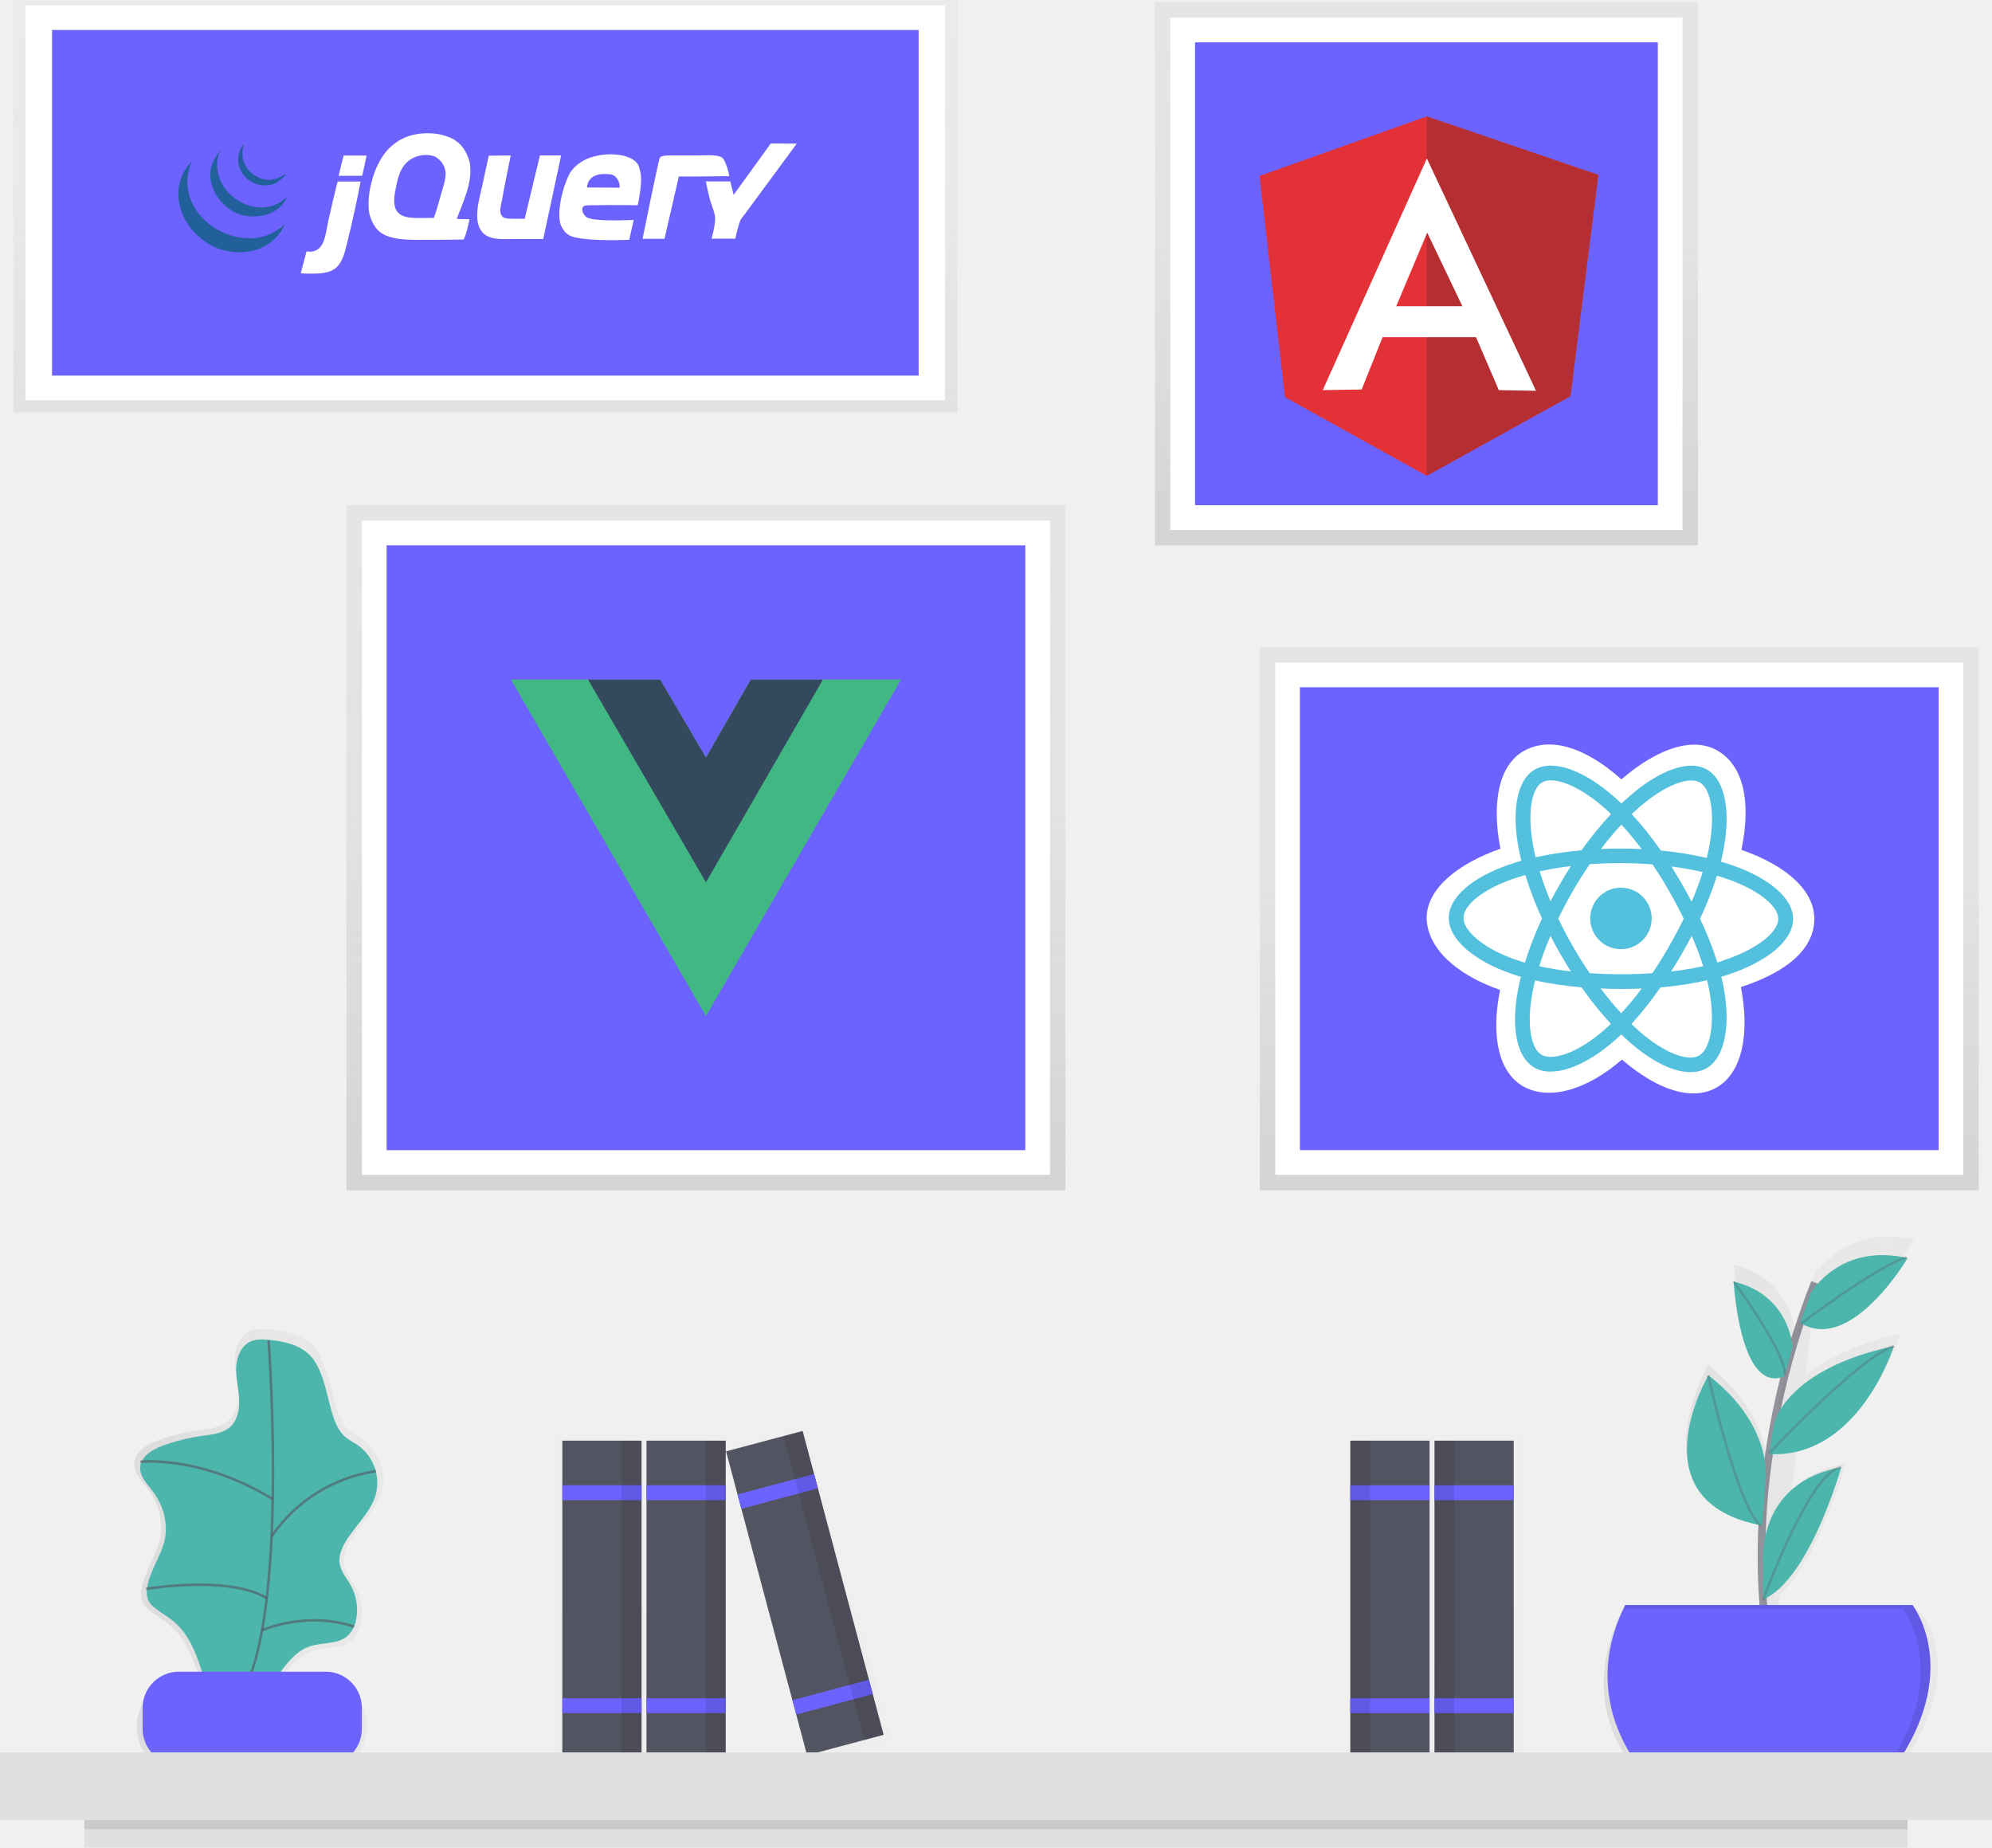
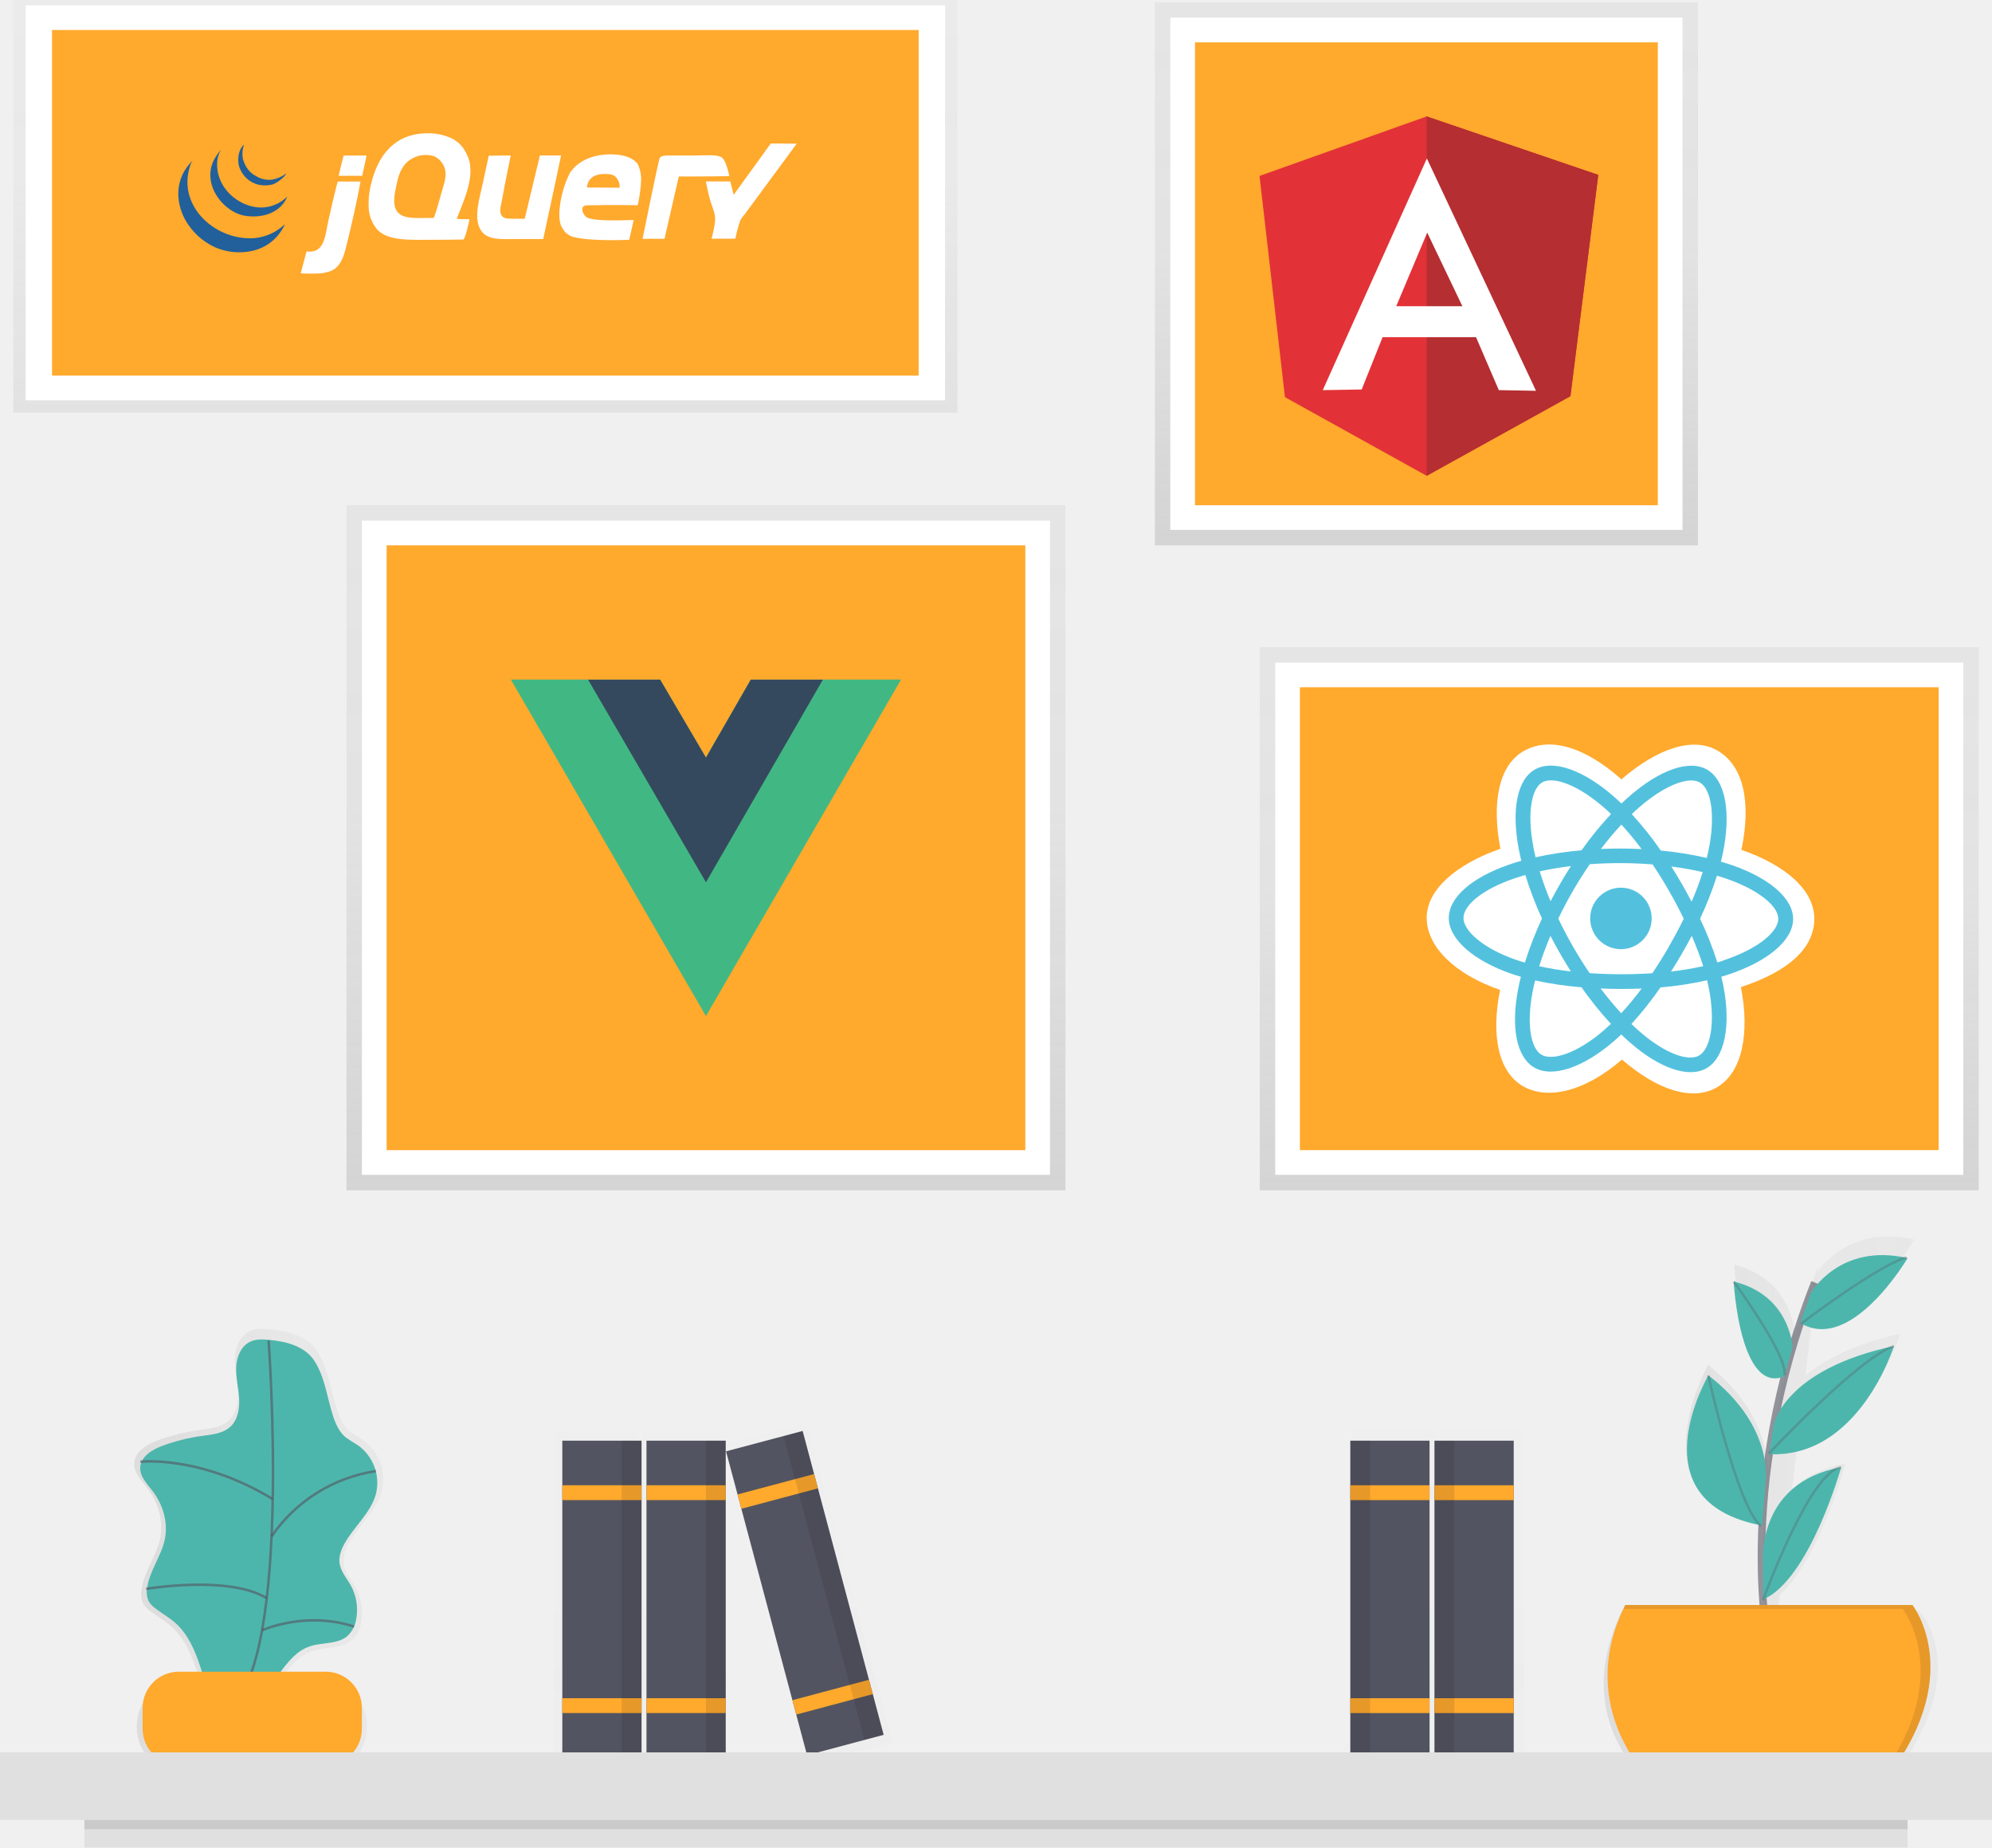
<svg xmlns="http://www.w3.org/2000/svg" xmlns:xlink="http://www.w3.org/1999/xlink" id="b12601fe-d580-4c34-96ea-fd9385fd61ef" data-name="Layer 1" width="787.17" height="730" viewBox="0 0 787.17 730">
  <defs>
    <linearGradient id="0f843176-b155-4fd0-ad57-11e95e0d789d" x1="278.97" y1="470.3" x2="278.97" y2="199.62" gradientUnits="userSpaceOnUse">
      <stop offset="0" stop-color="gray" stop-opacity="0.25" />
      <stop offset="0.54" stop-color="gray" stop-opacity="0.12" />
      <stop offset="1" stop-color="gray" stop-opacity="0.1" />
    </linearGradient>
    <linearGradient id="25f5d4d7-cd88-442e-9614-80d1ddfb8612" x1="191.8" y1="163.04" x2="191.8" y2="0" xlink:href="#0f843176-b155-4fd0-ad57-11e95e0d789d" />
    <linearGradient id="994fa9eb-1693-4991-8760-1e03fe752962" x1="563.67" y1="215.47" x2="563.67" y2="0.88" xlink:href="#0f843176-b155-4fd0-ad57-11e95e0d789d" />
    <linearGradient id="11927ac3-0739-4a99-9ed0-6bb4e544147b" x1="639.88" y1="470.3" x2="639.88" y2="255.7" xlink:href="#0f843176-b155-4fd0-ad57-11e95e0d789d" />
    <linearGradient id="205a7b6f-1347-48e6-a8d8-e62e9371faf5" x1="453.7" y1="780.9" x2="453.7" y2="650.04" gradientTransform="matrix(-1, 0, 0, 1, 1039.58, -85)" xlink:href="#0f843176-b155-4fd0-ad57-11e95e0d789d" />
    <linearGradient id="9674bae8-dc38-457d-aad2-1ca172fa4fcf" x1="488.73" y1="780.9" x2="488.73" y2="650.04" gradientTransform="matrix(-1, 0, 0, 1, 1039.58, -85)" xlink:href="#0f843176-b155-4fd0-ad57-11e95e0d789d" />
    <linearGradient id="670f9f66-abdf-4e55-863b-c6ae298f92c6" x1="259.49" y1="698.31" x2="357.92" y2="698.31" xlink:href="#0f843176-b155-4fd0-ad57-11e95e0d789d" />
    <linearGradient id="aad0c709-f161-4bb9-b7fa-8d1ad7b6cda8" x1="235.32" y1="696.9" x2="235.32" y2="566.04" xlink:href="#0f843176-b155-4fd0-ad57-11e95e0d789d" />
    <linearGradient id="e84a48bf-de2b-4246-a228-e2ada8fb5abc" x1="270.35" y1="696.9" x2="270.35" y2="566.04" xlink:href="#0f843176-b155-4fd0-ad57-11e95e0d789d" />
    <linearGradient id="4ed2ee33-f415-4877-af32-9a88ff255f81" x1="319.81" y1="696.88" x2="319.81" y2="561.94" xlink:href="#0f843176-b155-4fd0-ad57-11e95e0d789d" />
    <linearGradient id="e17f2bcd-7998-4191-810d-7026902eea9f" x1="840.16" y1="682.09" x2="972.2" y2="682.09" xlink:href="#0f843176-b155-4fd0-ad57-11e95e0d789d" />
  </defs>
  <rect x="136.93" y="199.62" width="284.09" height="270.68" fill="url(#0f843176-b155-4fd0-ad57-11e95e0d789d)" />
  <rect x="143.02" y="205.71" width="271.9" height="258.49" fill="#fff" />
-   <rect x="152.78" y="215.47" width="252.39" height="238.98" fill="#6c63ff" />
+   <rect x="152.78" y="215.47" width="252.39" height="238.98" fill="#FFA92D" />
  <path d="M531.58,353.55h30.8l-77,132.81-77-132.81h58.9l18.09,30.8,17.71-30.8Z" transform="translate(-206.42 -85)" fill="#41b883" />
  <path d="M408.4,353.55l77,132.81,77-132.81h-30.8l-46.2,79.69-46.58-79.69Z" transform="translate(-206.42 -85)" fill="#41b883" />
  <path d="M438.81,353.55l46.58,80.07,46.2-80.07H503.1l-17.71,30.8-18.09-30.8Z" transform="translate(-206.42 -85)" fill="#35495e" />
  <g opacity="0.5">
    <rect x="5.25" width="373.1" height="163.04" fill="url(#25f5d4d7-cd88-442e-9614-80d1ddfb8612)" />
  </g>
  <rect x="10.12" y="2.09" width="363.34" height="156.07" fill="#fff" />
-   <rect x="20.56" y="11.85" width="342.46" height="136.56" fill="#6c63ff" />
+   <rect x="20.56" y="11.85" width="342.46" height="136.56" fill="#FFA92D" />
  <path d="M511,141.7l10.26.06-20.63,28A12,12,0,0,0,499,172a52,52,0,0,0-2,7.32l-9.39,0s1.46-5.24,1.4-8c-.05-2.44-1.3-4.87-2-7.32s-1.66-7.32-1.66-7.32H495l1.33,5.32L511,141.7" transform="translate(-206.42 -85)" fill="#fff" />
  <path d="M491.56,147.15c1.89,1.14,3.06,7.44,3.06,7.44s-9.91.15-15.3.15h-4.66L469,179.36h-8.65s5.38-26.76,6.66-31.61c.41-1.57,2.82-1.3,6.89-1.3h6.5c4.2,0,9.1-.54,11.16.71m-40.28,12a5.19,5.19,0,0,0-.91-3.41c-1-1.56-1.95-1.92-4.61-2-7.52-.24-7.37,5.33-7.37,5.33Zm8.15-6.38c1.1,4-1,13.31-1,13.31s-11-.18-17,0c-1.87.06-4.1-.2-4.66.67-.78,1.22.29,3.09,1.19,3.88s3.07,1,3.8,1.11c4.87.62,15.08.16,15.08.16l-1.77,7.83s-14.42.72-21.63-1a7.34,7.34,0,0,1-3.66-2c-.25-.27-.46-.63-.69-.94a8.75,8.75,0,0,1-1-1.72c-1.65-4.39.19-12.8,2-17.3.21-.52.47-1.18.75-1.75s.64-1.49.91-1.91.42-.48.61-.75a11.17,11.17,0,0,1,.72-.91,13.71,13.71,0,0,1,2.33-2c3-2.25,8.44-4,15-3.33,2.46.25,6.17,1.13,8,3.66a11.17,11.17,0,0,1,1,3Zm-39.68-6.35,8.39,0s-4.68,22.18-7.06,33h-9.65c-6.74,0-12.75.84-15.31-4s-.11-12.4,1-17.64c.79-3.71,2.44-11.28,2.44-11.28l8.69-.08s-2.46,11.8-3.48,17.69c-.37,2.11-1.12,4.1-.33,5.66s1.8,1.59,5,1.66c1,0,4.33,0,4.33,0l6-25m-39.27,16c.88-3.12,2.16-6.5,2-9.32a8,8,0,0,0-4.33-6.32,11.08,11.08,0,0,0-11.31,2.66c-2.36,2.56-3.16,5.54-4,9.65-.62,3.05-1.13,6.27,0,8.65,2,4.21,8.25,3.29,15,3.33,1-2.68,1.82-5.68,2.66-8.65Zm11.65-12.31c1,7-2.72,14.66-5.25,21.35,2.58.23,4.85,0,5,.16s-1.73,8-2.39,8c-2,.05-8.84.11-11.67.11-9.24,0-17.89.6-22.29-4a14.49,14.49,0,0,1-3.33-7.32,31,31,0,0,1,1-11.31,34.24,34.24,0,0,1,3.33-8.65c3.88-6.78,10.64-11.81,22-10.65a21.09,21.09,0,0,1,7.32,2.33c.14.08.61.46.72.53,2.66,1.69,5.09,5.74,5.6,9.46Zm-40.89-3.62c-.56,2.55-1.12,5.43-1.71,7.95h-9.32c.72-2.79,1.27-5.56,2-8,3,0,5.75,0,9,0M339.9,156.73h9c-1.17,6.5-3.5,17-5.32,24.29-1.14,4.57-1.9,7.9-5,10.32-.28.22-.44.11-.67.33-.57.54-3.2,1.17-4.66,1.33a67,67,0,0,1-8,0c.76-2.79,1.62-6.13,2.3-8.63,7.1.86,7.28-5.85,8.65-12.31.8-3.73,3.2-13.81,3.66-15.31" transform="translate(-206.42 -85)" fill="#fff" />
  <path d="M318.93,173.7l-.19.5c-3.28,6.39-9.09,10.31-17.39,10.48a24.31,24.31,0,0,1-10-2,25.79,25.79,0,0,1-12-11.31c-3.43-6.65-4-15.89,3.08-22.79.11,0-.87,1.5-.76,1.5l-.2.64c-5.14,16.1,10.7,29.89,26.09,28.31a20.22,20.22,0,0,0,11.31-5.32" transform="translate(-206.42 -85)" fill="#21609b" />
  <path d="M309.61,167a14.73,14.73,0,0,0,10.32-4.33c-2.1,5.32-8.17,8.74-16.3,7.65-6.82-.91-13.31-7.77-14-14.64-.49-5,1.25-8,4.13-11.61a12.15,12.15,0,0,0-1.46,4.29C291.22,159.23,301,167,309.61,167" transform="translate(-206.42 -85)" fill="#21609b" />
  <path d="M319.54,153.61c-.6,1.38-4.07,4-5.6,4.32-6.06,1.29-9.95-1.58-12-4.85a15,15,0,0,1-1-2.16c-.79-2.68-.43-6.74,1.93-8.84a11,11,0,0,0-.44,5.82,12.93,12.93,0,0,0,1.6,3.5,9.22,9.22,0,0,0,3.66,3.23,9.71,9.71,0,0,0,1.84.88c1.53.45,4.75,1.63,9.95-1.9" transform="translate(-206.42 -85)" fill="#21609b" />
  <rect x="456.38" y="0.88" width="214.59" height="214.59" fill="url(#994fa9eb-1693-4991-8760-1e03fe752962)" />
  <rect x="462.47" y="6.97" width="202.4" height="202.4" fill="#fff" />
-   <rect x="472.23" y="16.73" width="182.89" height="182.89" fill="#6c63ff" />
+   <rect x="472.23" y="16.73" width="182.89" height="182.89" fill="#FFA92D" />
  <path d="M704.14,154.52,770.19,131,838,154.1,827,241.5,770.19,273l-56-31.07Z" transform="translate(-206.42 -85)" fill="#e23237" />
  <path d="M838,154.1,770.19,131V273L827,241.55l11-87.44Z" transform="translate(-206.42 -85)" fill="#b52e31" />
  <path d="M770.29,147.57l-41.16,91.58,15.38-.26,8.26-20.66H789.7l9,20.92,14.7.26-43.15-91.84Zm.11,29.34L784.31,206H758.16l12.24-29.08Z" transform="translate(-206.42 -85)" fill="#fff" />
  <rect x="497.83" y="255.7" width="284.09" height="214.59" fill="url(#11927ac3-0739-4a99-9ed0-6bb4e544147b)" />
  <rect x="503.93" y="261.8" width="271.9" height="202.4" fill="#fff" />
-   <rect x="513.68" y="271.55" width="252.39" height="182.89" fill="#6c63ff" />
+   <rect x="513.68" y="271.55" width="252.39" height="182.89" fill="#FFA92D" />
  <path d="M770.2,447.59c0,11.57,11.23,22.41,29,28.55-3.61,17.89-.74,32.34,9,38,10,5.81,24.95,1.86,39.16-10.49,13.78,11.93,27.72,16.66,37.48,11,10-5.77,13.13-21.17,9.53-39.64,18.57-6.07,29-15.25,29-27,0-11.3-11.25-21.11-28.8-27.22,4-19.22.71-33.31-9.43-39.2-9.77-5.68-23.91-.8-38,11.35-14.54-13-28.52-17-38.68-11.15-9.8,5.63-12.64,20.32-9.13,38.57C782.16,426.37,770.23,436.33,770.2,447.59Z" transform="translate(-206.42 -85)" fill="#fff" />
  <path d="M890.86,426.85q-2.17-.75-4.38-1.39.37-1.49.69-3c3.37-16.08,1.24-29.06-6.15-33.35-7.08-4.12-18.71.12-30.46,10.28q-1.74,1.51-3.4,3.1-1.1-1.07-2.25-2.09c-12.25-10.95-24.55-15.58-32-11.33-7.1,4.08-9.24,16.26-6.31,31.53q.44,2.27,1,4.51c-1.74.49-3.43,1-5,1.57-14.42,5-23.64,12.82-23.67,21,0,8.43,9.82,16.92,24.81,22.1q1.82.63,3.68,1.16-.61,2.41-1.08,4.85c-2.89,15-.71,26.89,6.35,31,7.29,4.24,19.56-.06,31.54-10.45q1.42-1.23,2.85-2.61,1.79,1.73,3.67,3.37c11.53,10,22.94,14,30,10,7.31-4.2,9.72-17,6.69-32.54q-.35-1.78-.8-3.64,1.29-.38,2.53-.78C904.78,465,915,456.65,915,448.1c0-8.19-9.44-16.15-24.12-21.25Z" transform="translate(-206.42 -85)" fill="#53c1de" />
  <path d="M887.35,464.57c-.74.24-1.51.48-2.29.71A136.42,136.42,0,0,0,878.23,448a136.36,136.36,0,0,0,6.68-17c1.39.41,2.74.84,4,1.29,12.58,4.37,20.24,10.81,20.22,15.74,0,5.26-8.33,12.06-21.81,16.48Zm-5.62,11.06c1.34,6.88,1.51,13.1.6,18-.82,4.37-2.46,7.27-4.48,8.43-4.3,2.47-13.46-.79-23.32-9.33q-1.7-1.47-3.41-3.13a136.59,136.59,0,0,0,11.45-14.45A135.68,135.68,0,0,0,881,472.33q.41,1.68.73,3.29Zm-56.59,25.8c-4.19,1.47-7.53,1.5-9.54.33-4.28-2.49-6-12-3.56-24.86q.44-2.27,1-4.51a136.68,136.68,0,0,0,18.33,2.71A141.44,141.44,0,0,0,843,489.55q-1.27,1.22-2.6,2.38c-5.29,4.6-10.59,7.85-15.26,9.49Zm-19.51-37.14c-6.63-2.29-12.1-5.25-15.84-8.48-3.37-2.9-5.06-5.78-5.05-8.1,0-5,7.42-11.25,19.75-15.51q2.32-.8,4.69-1.46a139.4,139.4,0,0,0,6.58,17.2A141.51,141.51,0,0,0,809,465.34Q807.29,464.85,805.63,464.27Zm6.72-44.76c-2.52-13.08-.79-22.93,3.49-25.39,4.56-2.62,14.61,1.17,25.19,10.62.68.6,1.36,1.24,2,1.89a139.29,139.29,0,0,0-11.64,14.31,142,142,0,0,0-18.16,2.76q-.51-2.09-.92-4.2ZM871,434.19q-2-3.45-4.12-6.82c4.34.56,8.5,1.3,12.4,2.21a124,124,0,0,1-4.39,11.7Q873,437.7,871,434.19ZM847.13,410.8a124.3,124.3,0,0,1,8,9.69q-8-.41-16.08-.05c2.65-3.48,5.37-6.71,8.1-9.64ZM823,434.08q-2,3.47-3.86,7c-1.68-4-3.12-8-4.29-11.79,3.88-.86,8-1.55,12.34-2.08Q825,430.61,823,434.08Zm4.19,34.75a123.76,123.76,0,0,1-12.53-2.06c1.21-3.88,2.71-7.9,4.45-12q1.83,3.57,3.84,7.05T827.16,468.83Zm19.9,16.56c-2.75-3-5.48-6.28-8.16-9.82q3.91.17,8,.18t8.21-.16A123.6,123.6,0,0,1,847.06,485.38Zm27.84-30.64a123.44,123.44,0,0,1,4.53,12,123.35,123.35,0,0,1-12.7,2.12q2.17-3.41,4.2-6.91t4-7.2Zm-9,4.28q-3.11,5.36-6.56,10.51c-4,.28-8.21.41-12.46.4s-8.35-.16-12.32-.43q-3.51-5.16-6.62-10.57t-5.77-11q2.7-5.58,5.82-11h0q3.11-5.36,6.63-10.48c4-.29,8.2-.44,12.39-.43s8.37.19,12.41.51q3.45,5.13,6.52,10.49T871.78,448q-2.74,5.6-5.88,11Zm12.2-64.87c4.55,2.64,6.29,13.24,3.38,27.13q-.29,1.36-.62,2.7a139.24,139.24,0,0,0-18.18-2.93,136.54,136.54,0,0,0-11.46-14.39q1.53-1.47,3.14-2.86c10.07-8.71,19.47-12.13,23.74-9.65Z" transform="translate(-206.42 -85)" fill="#fff" />
  <path d="M847,435.74a12.15,12.15,0,1,1-12.19,12.11A12.15,12.15,0,0,1,847,435.74" transform="translate(-206.42 -85)" fill="#53c1de" />
  <g opacity="0.7">
    <g opacity="0.1">
      <polygon points="602.37 565.04 602.37 583.59 602.37 589.77 602.37 672.2 602.37 678.39 602.37 695.9 577.64 695.9 569.4 695.9 569.4 678.39 569.4 672.2 569.4 589.77 569.4 583.59 569.4 565.04 577.64 565.04 602.37 565.04" fill="url(#205a7b6f-1347-48e6-a8d8-e62e9371faf5)" />
    </g>
    <g opacity="0.1">
      <polygon points="567.34 565.04 567.34 583.59 567.34 589.77 567.34 672.2 567.34 678.39 567.34 695.9 542.61 695.9 534.36 695.9 534.36 678.39 534.36 672.2 534.36 589.77 534.36 583.59 534.36 565.04 542.61 565.04 567.34 565.04" fill="url(#9674bae8-dc38-457d-aad2-1ca172fa4fcf)" />
    </g>
  </g>
  <g opacity="0.7">
    <path d="M357.33,674.11a19.11,19.11,0,0,0-7.58-20.26,56.45,56.45,0,0,1-5.08-3.28c-2.57-2.16-4-5.35-5.09-8.53-2.54-7.64-3.34-16.2-7.8-23.1-4.06-6.28-12-8.12-19-8.74-2.55-.23-5.23-.35-7.57.71-3.91,1.77-5.77,6.38-5.94,10.66s.94,8.51,1.22,12.79-.48,9-3.64,11.88-7.68,3.24-11.86,3.82a78.55,78.55,0,0,0-16.08,4c-4.37,1.59-9.23,4.46-9.44,9.1-.17,3.8,2.89,6.82,5.2,9.84,4.3,5.65,6.45,13.09,5,20s-6.45,13.14-7.35,20.3a8.81,8.81,0,0,0,.72,5.36,9.81,9.81,0,0,0,2.72,2.88c2.7,2.09,5.71,3.76,8.26,6,5.32,4.71,8.21,11.56,10.43,18.32.21.65.4,1.31.61,2h-5.23a19.41,19.41,0,0,0-19.36,19.36h0a19.41,19.41,0,0,0,19.36,19.36H332.1a19.41,19.41,0,0,0,19.36-19.36h0a19.41,19.41,0,0,0-19.36-19.36H317.77c3.39-4.54,6.93-8.8,12.16-10.55s11.56-.72,15.66-4.37a12.27,12.27,0,0,0,3.55-7A21,21,0,0,0,346.85,712c-1.65-2.94-4.06-5.61-4.58-8.94-.45-2.85.58-5.73,2-8.25C348.2,687.61,355.19,682,357.33,674.11Z" transform="translate(-206.42 -85)" fill="url(#670f9f66-abdf-4e55-863b-c6ae298f92c6)" />
  </g>
  <path d="M312.62,614.39c-2.43-.22-5-.33-7.21.68-3.72,1.68-5.49,6.08-5.66,10.16s.9,8.1,1.16,12.18-.46,8.56-3.47,11.32-7.31,3.09-11.3,3.64a74.8,74.8,0,0,0-15.31,3.8c-4.16,1.51-8.79,4.25-9,8.67-.16,3.61,2.76,6.5,4.95,9.38,4.1,5.38,6.14,12.47,4.75,19.09s-6.14,12.51-7,19.33a8.39,8.39,0,0,0,.69,5.11,9.34,9.34,0,0,0,2.59,2.74c2.57,2,5.44,3.58,7.87,5.73,5.07,4.49,7.81,11,9.93,17.44A141.28,141.28,0,0,1,290.5,763c4.37-2.81,10-2.77,14.68-5.05,9.93-4.87,13.26-19,23.74-22.47,5-1.66,11-.69,14.91-4.16a11.69,11.69,0,0,0,3.38-6.7A20,20,0,0,0,345,711.35c-1.57-2.8-3.86-5.34-4.36-8.51-.43-2.71.56-5.46,1.88-7.86,3.77-6.85,10.43-12.16,12.46-19.71A18.2,18.2,0,0,0,347.79,656a53.76,53.76,0,0,1-4.83-3.13c-2.44-2.06-3.84-5.09-4.85-8.13-2.42-7.27-3.19-15.43-7.43-22C326.81,616.74,319.29,615,312.62,614.39Z" transform="translate(-206.42 -85)" fill="#4db6ac" />
  <path d="M312.55,614.64s9.22,123.5-14.75,144.7" transform="translate(-206.42 -85)" fill="none" stroke="#535461" stroke-miterlimit="10" opacity="0.6" />
-   <rect x="56.36" y="660.52" width="86.64" height="36.87" rx="14.3" ry="14.3" fill="#6c63ff" />
+   <rect x="56.36" y="660.52" width="86.64" height="36.87" rx="14.3" ry="14.3" fill="#FFA92D" />
  <path d="M261.86,662.57s23.56-2.75,52.33,14.75" transform="translate(-206.42 -85)" fill="none" stroke="#535461" stroke-miterlimit="10" opacity="0.6" />
  <path d="M313.73,692.06a60.88,60.88,0,0,1,41.21-25.8" transform="translate(-206.42 -85)" fill="none" stroke="#535461" stroke-miterlimit="10" opacity="0.6" />
  <path d="M264.16,712.8s32.66-5.54,47.67,3.68" transform="translate(-206.42 -85)" fill="none" stroke="#535461" stroke-miterlimit="10" opacity="0.6" />
  <path d="M310,729.15s17.1-7.76,36.33-1.46" transform="translate(-206.42 -85)" fill="none" stroke="#535461" stroke-miterlimit="10" opacity="0.6" />
  <g opacity="0.7">
    <g opacity="0.1">
      <polygon points="218.83 566.04 218.83 584.59 218.83 590.77 218.83 673.2 218.83 679.39 218.83 696.9 243.56 696.9 251.81 696.9 251.81 679.39 251.81 673.2 251.81 590.77 251.81 584.59 251.81 566.04 243.56 566.04 218.83 566.04" fill="url(#aad0c709-f161-4bb9-b7fa-8d1ad7b6cda8)" />
    </g>
    <g opacity="0.1">
      <polygon points="253.87 566.04 253.87 584.59 253.87 590.77 253.87 673.2 253.87 679.39 253.87 696.9 278.6 696.9 286.84 696.9 286.84 679.39 286.84 673.2 286.84 590.77 286.84 584.59 286.84 566.04 278.6 566.04 253.87 566.04" fill="url(#e84a48bf-de2b-4246-a228-e2ada8fb5abc)" />
    </g>
    <g opacity="0.1">
      <polygon points="352.6 688.38 325.25 585.84 325.25 585.84 323.66 579.87 323.66 579.87 318.88 561.94 287.02 570.44 291.8 588.36 291.8 588.36 293.07 593.12 314.63 673.98 314.63 673.98 316.23 679.96 316.23 679.96 320.74 696.88 352.6 688.38" fill="url(#4ed2ee33-f415-4877-af32-9a88ff255f81)" />
    </g>
  </g>
  <rect x="222.21" y="569.24" width="31.31" height="124.26" fill="#535461" />
-   <rect x="222.21" y="586.85" width="31.31" height="5.87" fill="#6c63ff" />
-   <rect x="222.21" y="670.99" width="31.31" height="5.87" fill="#6c63ff" />
+   <rect x="222.21" y="586.85" width="31.31" height="5.87" fill="#FFA92D" />
+   <rect x="222.21" y="670.99" width="31.31" height="5.87" fill="#FFA92D" />
  <rect x="245.69" y="569.24" width="7.83" height="124.26" opacity="0.1" />
  <rect x="255.47" y="569.24" width="31.31" height="124.26" fill="#535461" />
-   <rect x="255.47" y="586.85" width="31.31" height="5.87" fill="#6c63ff" />
-   <rect x="255.47" y="670.99" width="31.31" height="5.87" fill="#6c63ff" />
+   <rect x="255.47" y="586.85" width="31.31" height="5.87" fill="#FFA92D" />
+   <rect x="255.47" y="670.99" width="31.31" height="5.87" fill="#FFA92D" />
  <rect x="278.95" y="569.24" width="7.83" height="124.26" opacity="0.1" />
  <rect x="508.85" y="652.28" width="31.31" height="124.26" transform="translate(-372.81 74.3) rotate(-14.93)" fill="#535461" />
-   <rect x="498.14" y="671.3" width="31.31" height="5.87" transform="translate(-362.82 70.18) rotate(-14.93)" fill="#6c63ff" />
-   <rect x="519.82" y="752.6" width="31.31" height="5.87" transform="translate(-383.03 78.51) rotate(-14.93)" fill="#6c63ff" />
+   <rect x="498.14" y="671.3" width="31.31" height="5.87" transform="translate(-362.82 70.18) rotate(-14.93)" fill="#FFA92D" />
+   <rect x="519.82" y="752.6" width="31.31" height="5.87" transform="translate(-383.03 78.51) rotate(-14.93)" fill="#FFA92D" />
  <rect x="531.94" y="649.26" width="7.83" height="124.26" transform="translate(-371.64 77.12) rotate(-14.93)" opacity="0.1" />
  <rect x="773.28" y="654.24" width="31.31" height="124.26" transform="translate(1371.45 1347.74) rotate(-180)" fill="#535461" />
-   <rect x="773.28" y="671.85" width="31.31" height="5.87" transform="translate(1371.45 1264.58) rotate(-180)" fill="#6c63ff" />
-   <rect x="773.28" y="755.99" width="31.31" height="5.87" transform="translate(1371.45 1432.86) rotate(-180)" fill="#6c63ff" />
+   <rect x="773.28" y="671.85" width="31.31" height="5.87" transform="translate(1371.45 1264.58) rotate(-180)" fill="#FFA92D" />
+   <rect x="773.28" y="755.99" width="31.31" height="5.87" transform="translate(1371.45 1432.86) rotate(-180)" fill="#FFA92D" />
  <rect x="773.28" y="654.24" width="7.83" height="124.26" transform="translate(1347.97 1347.74) rotate(-180)" opacity="0.1" />
  <rect x="740.01" y="654.24" width="31.31" height="124.26" transform="translate(1304.92 1347.74) rotate(-180)" fill="#535461" />
-   <rect x="740.01" y="671.85" width="31.31" height="5.87" transform="translate(1304.92 1264.58) rotate(-180)" fill="#6c63ff" />
-   <rect x="740.01" y="755.99" width="31.31" height="5.87" transform="translate(1304.92 1432.86) rotate(-180)" fill="#6c63ff" />
+   <rect x="740.01" y="671.85" width="31.31" height="5.87" transform="translate(1304.92 1264.58) rotate(-180)" fill="#FFA92D" />
+   <rect x="740.01" y="755.99" width="31.31" height="5.87" transform="translate(1304.92 1432.86) rotate(-180)" fill="#FFA92D" />
  <rect x="740.01" y="654.24" width="7.83" height="124.26" transform="translate(1281.44 1347.74) rotate(-180)" opacity="0.1" />
  <g opacity="0.7">
    <path d="M964.86,721.52H908.94l.74-6.29c15.8-14.18,26-52,26-52a5.23,5.23,0,0,0-.67.14c-9.3,1.87-15.86,5.68-20.47,10.25l2-16.73c29.19-6.29,40.76-44.9,40.76-44.9-18.63,4.13-30.24,10.53-37.45,16.59L922.69,604c19.73,6.77,40.16-29.21,40.16-29.21l-.78-.16.38-.25-.58.21c-21.81-4.7-33.47,7.77-37.26,12.95l.28-2.41q-.87,2.28-1.68,4.54h0l0,.06q-2.28,6.28-4.24,12.4v0h0q-1.68,5.23-3.14,10.34v0s-.9-22-24.07-27.76c0,0,2.43,47.93,20.79,40.08h0c-1.7,6.92-3.12,13.64-4.29,20.13h0q-1.15,6.34-2,12.39l-.11.12.11-.09,0,.32v0h0q-.77,5.46-1.32,10.64c.36-6.65-.86-25.88-23.51-44,0,0-30.09,52.93,21.23,63.34l.34.29-.08-.24.47.1.21-2.72a285.24,285.24,0,0,0,.18,34.05h0c.05.78.11,1.54.16,2.28H847.39c-21.57,44.63,12,69.08,12,69.08h92.69C988,745.15,964.86,721.52,964.86,721.52ZM904.61,670.8h0v0Z" transform="translate(-206.42 -85)" fill="url(#e17f2bcd-7998-4191-810d-7026902eea9f)" />
  </g>
  <path d="M905.8,738.47s-14.67-64.09,17.76-146.72" transform="translate(-206.42 -85)" fill="none" stroke="#535461" stroke-miterlimit="10" stroke-width="3" opacity="0.6" />
-   <path d="M848.65,719.16H962.17s22.39,28.57-12.36,71H860.24S827.81,760.86,848.65,719.16Z" transform="translate(-206.42 -85)" fill="#6c63ff" />
+   <path d="M848.65,719.16H962.17s22.39,28.57-12.36,71H860.24S827.81,760.86,848.65,719.16Z" transform="translate(-206.42 -85)" fill="#FFA92D" />
  <path d="M921.93,596s11.28-20.08,38.31-13.9c0,0-22.34,38-42.44,25.58Z" transform="translate(-206.42 -85)" fill="#4db6ac" />
  <path d="M914.77,617.3s-.87-20.53-23.26-25.94c0,0,2.35,44.79,20.09,37.45Z" transform="translate(-206.42 -85)" fill="#4db6ac" />
  <path d="M907.45,647.63s4.13-21.51,47.38-30.78c0,0-13.79,44.49-49.36,42.71Z" transform="translate(-206.42 -85)" fill="#4db6ac" />
  <path d="M904,671.77s4.55-22.49-22.48-43.34c0,0-29.37,49.93,21.22,59.33Z" transform="translate(-206.42 -85)" fill="#4db6ac" />
  <path d="M903.14,702.69S900,670.9,934,664.72c0,0-12.41,44.39-30.91,52.31Z" transform="translate(-206.42 -85)" fill="#4db6ac" />
  <path d="M918.15,608s29.34-22.39,41.7-26.25" transform="translate(-206.42 -85)" fill="none" stroke="#535461" stroke-miterlimit="10" opacity="0.3" />
  <path d="M905.41,659.32s35.52-37.84,49.42-42.47" transform="translate(-206.42 -85)" fill="none" stroke="#535461" stroke-miterlimit="10" opacity="0.3" />
  <path d="M891.51,591.37s21.62,29.34,20.08,37.07" transform="translate(-206.42 -85)" fill="none" stroke="#535461" stroke-miterlimit="10" opacity="0.3" />
  <path d="M881.47,628.43s11.58,52.51,20.85,59.46" transform="translate(-206.42 -85)" fill="none" stroke="#535461" stroke-miterlimit="10" opacity="0.3" />
  <path d="M903.09,717.23s18.53-51,30.89-52.51" transform="translate(-206.42 -85)" fill="none" stroke="#535461" stroke-miterlimit="10" opacity="0.3" />
  <g opacity="0.1">
    <path d="M962.17,719.16H848.65c-.26.52-.5,1-.75,1.54H958.3s21.84,27.88-11.12,69.5h2.62C984.56,747.73,962.17,719.16,962.17,719.16Z" transform="translate(-206.42 -85)" />
  </g>
  <rect y="692.4" width="787.17" height="26.68" fill="#e0e0e0" />
  <rect x="33.35" y="719.08" width="720.46" height="10.92" fill="#e0e0e0" />
  <rect x="33.35" y="719.08" width="720.46" height="3.64" opacity="0.1" />
</svg>
